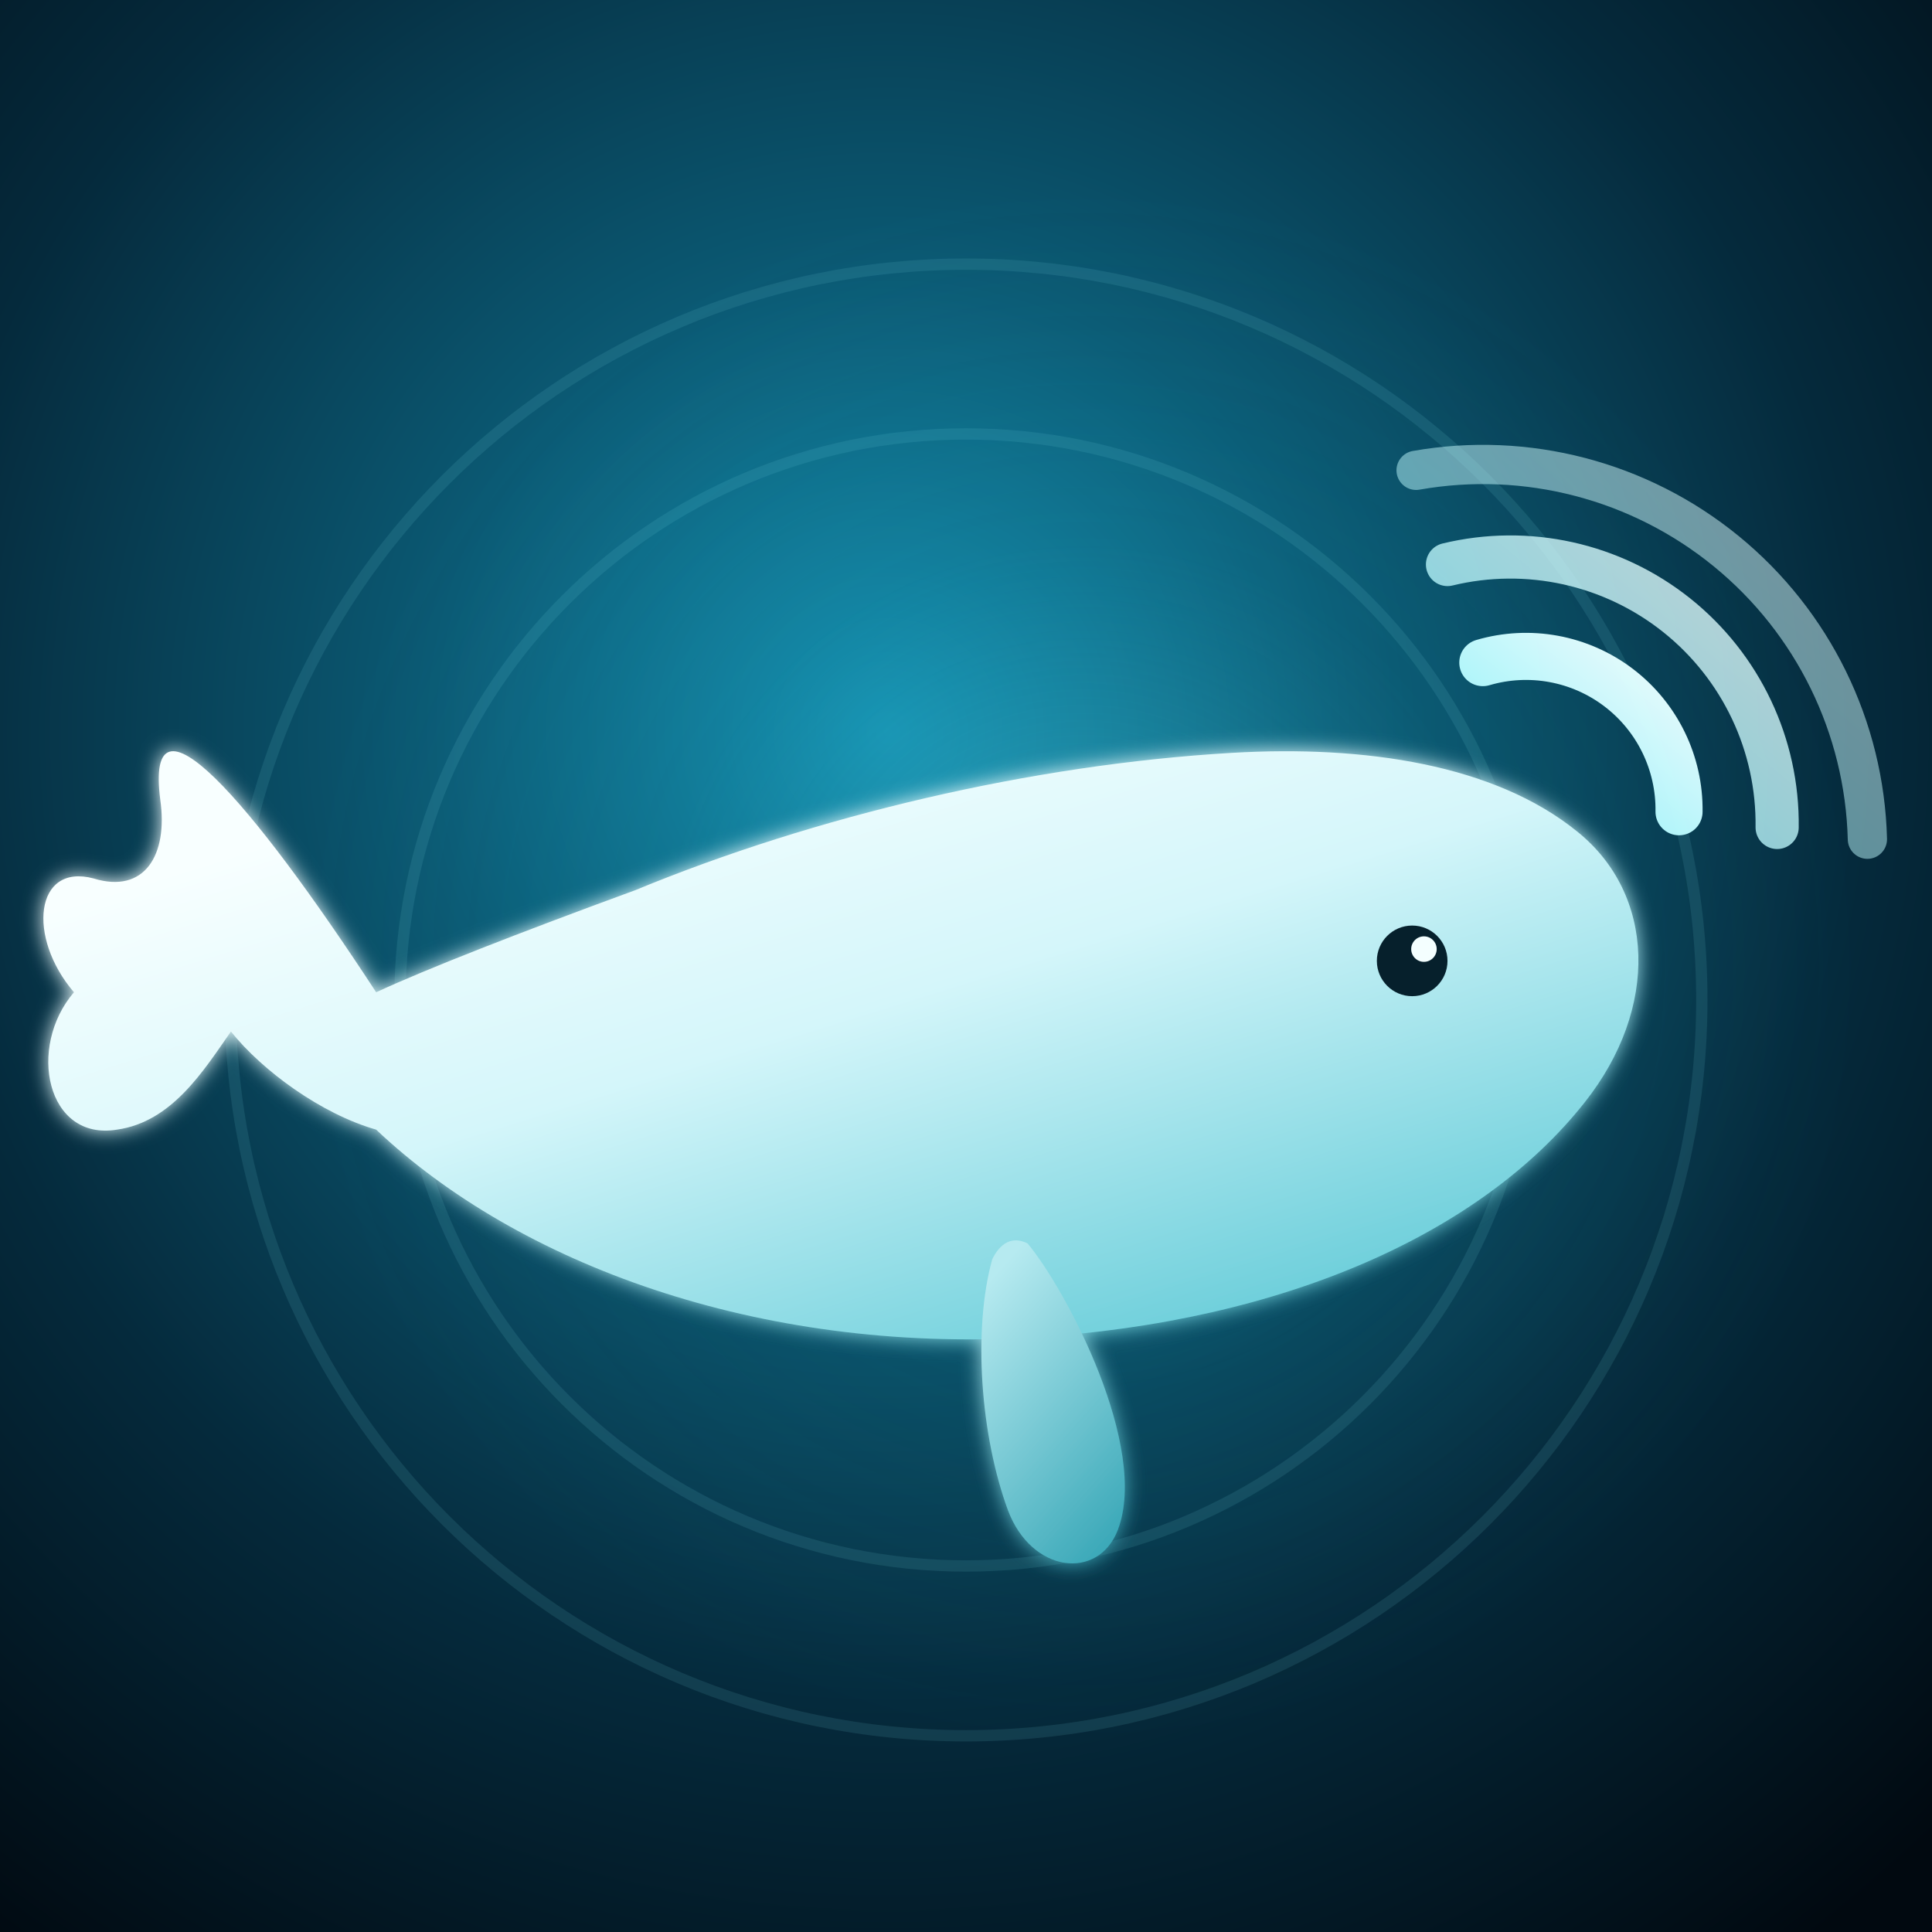
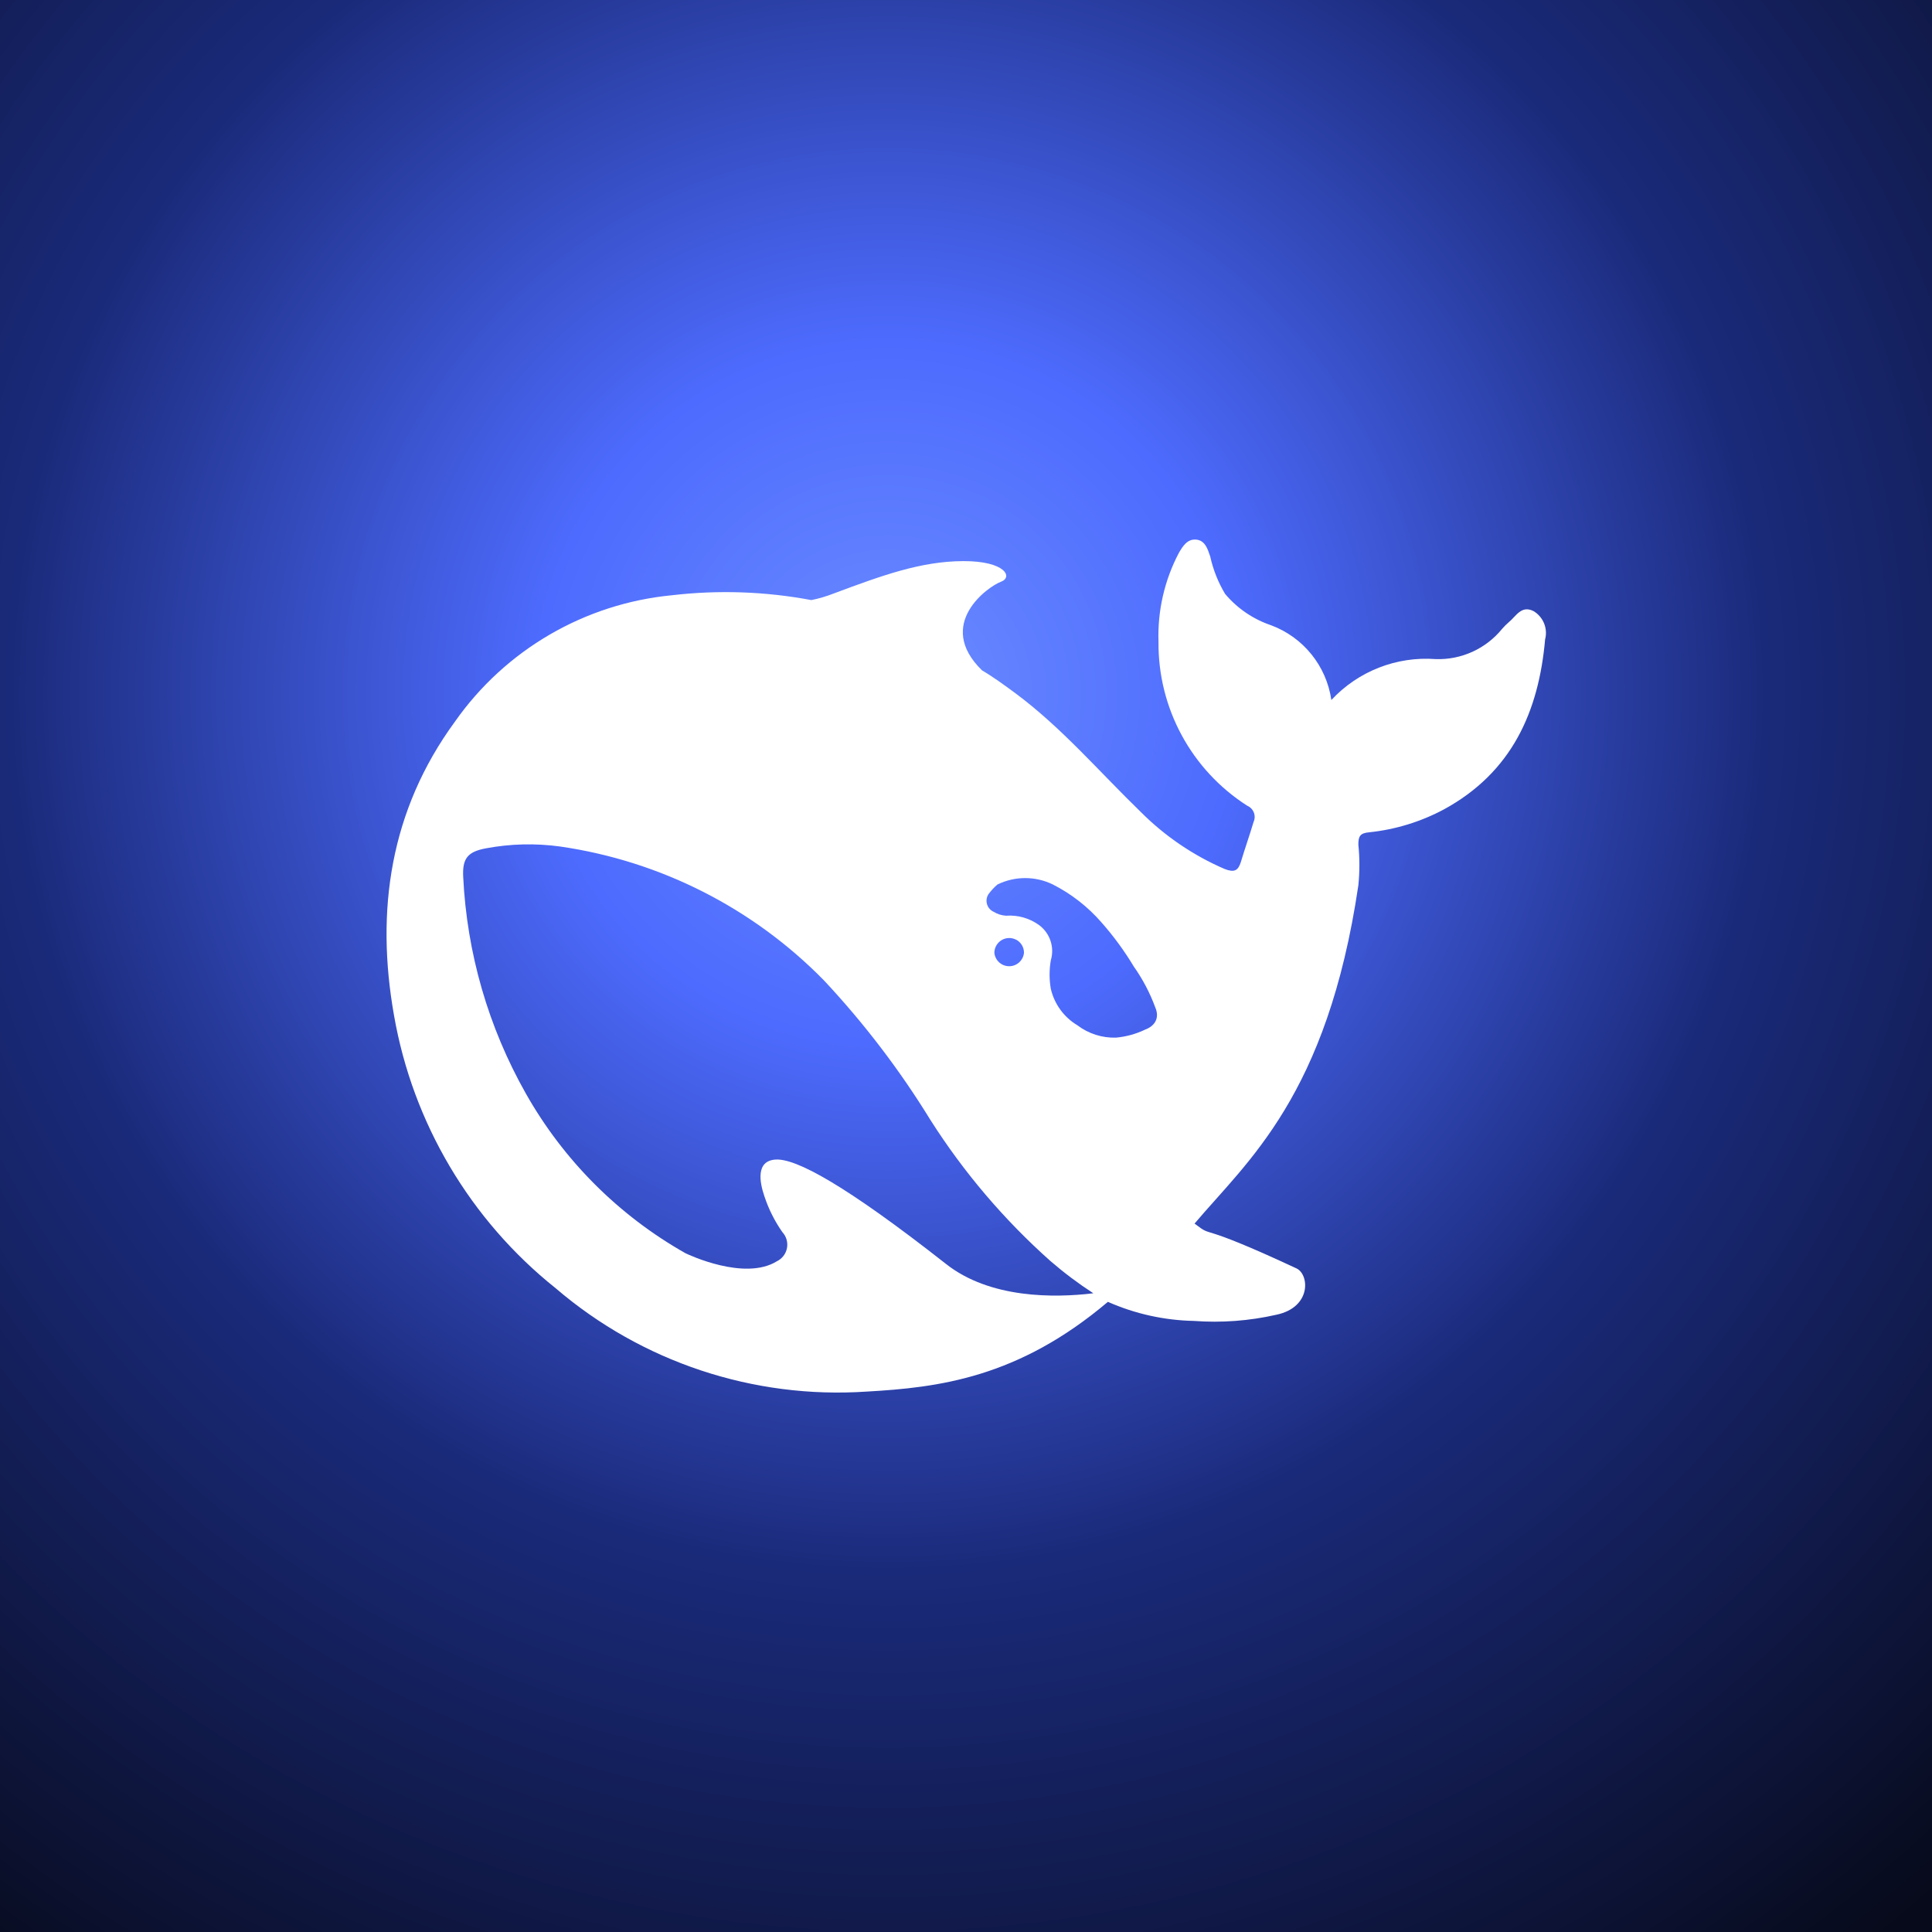
<svg xmlns="http://www.w3.org/2000/svg" width="1024" height="1024" viewBox="0 0 1024 1024">
  <defs>
-     <radialGradient id="bg" cx="46%" cy="38%" r="78%">
-       <stop offset="0%" stop-color="#1590B0" />
-       <stop offset="30%" stop-color="#0B5A74" />
-       <stop offset="64%" stop-color="#052A3C" />
-       <stop offset="100%" stop-color="#010910" />
+     <radialGradient id="bg" cx="46%" cy="36%" r="82%">
+       <stop offset="0%" stop-color="#6B8CFF" />
+       <stop offset="22%" stop-color="#4D6BFE" />
+       <stop offset="55%" stop-color="#1A2A7A" />
+       <stop offset="100%" stop-color="#070A1A" />
    </radialGradient>
-     <radialGradient id="glow" cx="56%" cy="50%" r="40%">
-       <stop offset="0%" stop-color="#7AF0F8" stop-opacity="0.30" />
-       <stop offset="55%" stop-color="#1AA8C0" stop-opacity="0.08" />
-       <stop offset="100%" stop-color="#1AA8C0" stop-opacity="0" />
-     </radialGradient>
-     <linearGradient id="whale" x1="18%" y1="12%" x2="88%" y2="96%">
-       <stop offset="0%" stop-color="#F8FFFF" />
-       <stop offset="42%" stop-color="#D4F6FA" />
-       <stop offset="100%" stop-color="#5EC9D6" />
-     </linearGradient>
-     <linearGradient id="fin" x1="30%" y1="0%" x2="80%" y2="100%">
-       <stop offset="0%" stop-color="#B6EAF0" />
-       <stop offset="100%" stop-color="#3AA8B8" />
-     </linearGradient>
-     <linearGradient id="signal" x1="0%" y1="100%" x2="100%" y2="0%">
-       <stop offset="0%" stop-color="#8DF4FC" />
-       <stop offset="100%" stop-color="#F4FFFF" />
-     </linearGradient>
-     <filter id="soft" x="-20%" y="-20%" width="140%" height="140%">
-       <feGaussianBlur stdDeviation="5" result="b" />
-       <feMerge>
-         <feMergeNode in="b" />
-         <feMergeNode in="SourceGraphic" />
-       </feMerge>
-     </filter>
  </defs>
  <rect width="1024" height="1024" fill="url(#bg)" />
-   <rect width="1024" height="1024" fill="url(#glow)" />
-   <g fill="none" stroke="#7FE8F2" stroke-opacity="0.11" stroke-width="6">
-     <circle cx="512" cy="530" r="300" />
-     <circle cx="512" cy="530" r="390" />
-   </g>
-   <g transform="translate(528 528) scale(1.04) translate(-512 -530)">
-     <g fill="none" stroke="url(#signal)" stroke-linecap="round">
-       <path d="M 760 360 A 78 78 0 0 1 860 436" stroke-width="24" stroke-opacity="0.98" />
-       <path d="M 742 310 A 136 136 0 0 1 910 444" stroke-width="22" stroke-opacity="0.78" />
-       <path d="M 726 262 A 196 196 0 0 1 956 450" stroke-width="20" stroke-opacity="0.50" />
+   <g transform="translate(204.8 285.9173) scale(8.570233)">
+     <g transform="translate(-452.83 -271.91)">
+       <path fill="#FFFFFF" d="M523.77,276.34c-.76-.38-1.08.33-1.53.69a4,4,0,0,0-.41.41,5.07,5.07,0,0,1-4.1,1.87,8,8,0,0,0-6.46,2.53,5.82,5.82,0,0,0-3.72-4.62,6.39,6.39,0,0,1-2.85-1.94,7.76,7.76,0,0,1-.92-2.31c-.16-.48-.32-1-.87-1.05s-.83.41-1.07.82a11,11,0,0,0-1.26,5.5,11.9,11.9,0,0,0,5.49,10.14.75.75,0,0,1,.39,1c-.25.84-.54,1.65-.79,2.49-.17.53-.41.65-1,.42a16.63,16.63,0,0,1-5.18-3.52c-2.56-2.48-4.88-5.21-7.76-7.35-.68-.5-1.36-1-2.06-1.41-2.94-2.86.39-5.2,1.16-5.48s.28-1.29-2.33-1.28-5,.88-8,2a8.23,8.23,0,0,1-1.39.41,28.67,28.67,0,0,0-8.61-.3,18.57,18.57,0,0,0-13.44,7.83c-4,5.47-4.91,11.67-3.76,18.15a27.68,27.68,0,0,0,10,16.88,26.8,26.8,0,0,0,19.23,6.39c4.43-.25,9.36-.84,14.92-5.55a13.84,13.84,0,0,0,5.32,1.18,17.24,17.24,0,0,0,5.09-.38c2.2-.46,2.05-2.5,1.25-2.87-6.43-3-5-1.78-6.3-2.77,3.27-3.87,8.2-7.89,10.13-20.92a12.44,12.44,0,0,0,0-2.52c0-.51.1-.71.68-.76a12.55,12.55,0,0,0,4.62-1.42c4.17-2.28,5.85-6,6.25-10.51A1.57,1.57,0,0,0,523.77,276.34Zm-36.34,40.37c-6.24-4.9-9.27-6.52-10.52-6.45s-1,1.41-.7,2.28a8.49,8.49,0,0,0,1.11,2.21,1.14,1.14,0,0,1-.34,1.8c-2,1.24-5.5-.42-5.66-.5a26.08,26.08,0,0,1-9.87-9.88,30.15,30.15,0,0,1-3.87-13.39c-.06-1.15.28-1.56,1.42-1.77a14.31,14.31,0,0,1,4.57-.11,28.56,28.56,0,0,1,16.33,8.29,54.06,54.06,0,0,1,6.58,8.63,41.46,41.46,0,0,0,7.41,8.71,24.36,24.36,0,0,0,2.66,2C494.16,318.82,490.16,318.87,487.43,316.71Zm3-19.23a.92.92,0,0,1,.92-.92.83.83,0,0,1,.32.06.8.8,0,0,1,.34.22.9.9,0,0,1,.25.64.92.92,0,0,1-1.83,0Zm9.29,4.76a5.27,5.27,0,0,1-1.77.48,3.75,3.75,0,0,1-2.38-.76,3.57,3.57,0,0,1-1.65-2.26,5.16,5.16,0,0,1,0-1.76,2,2,0,0,0-.71-2.17,3.1,3.1,0,0,0-2.06-.59,1.63,1.63,0,0,1-.76-.24.75.75,0,0,1-.34-1.07,3.47,3.47,0,0,1,.57-.62,3.9,3.9,0,0,1,3.43,0,10,10,0,0,1,3,2.34,18.62,18.62,0,0,1,2,2.73,10.9,10.9,0,0,1,1.33,2.53C500.65,301.47,500.4,302,499.71,302.24Z" />
    </g>
-     <g filter="url(#soft)">
-       <path fill="url(#whale)" d="         M 196 528         C 132 430, 78 368, 86 430         C 90 458, 78 478, 52 470         C 22 462, 18 500, 42 528         C 18 556, 28 604, 64 598         C 92 594, 108 568, 122 548         C 138 568, 168 590, 196 598         C 268 666, 390 712, 530 704         C 660 696, 760 650, 812 584         C 850 536, 848 478, 808 446         C 766 412, 700 402, 632 406         C 530 412, 420 438, 328 476         C 268 498, 222 516, 196 528         Z" />
-       <path fill="url(#fin)" d="         M 528 656         C 548 680, 590 760, 574 802         C 564 828, 530 824, 518 792         C 504 754, 500 700, 510 664         C 514 656, 520 652, 528 656         Z" />
-     </g>
-     <circle cx="724" cy="512" r="18" fill="#06202C" />
-     <circle cx="730" cy="506" r="6.5" fill="#F4FFFF" />
  </g>
</svg>
